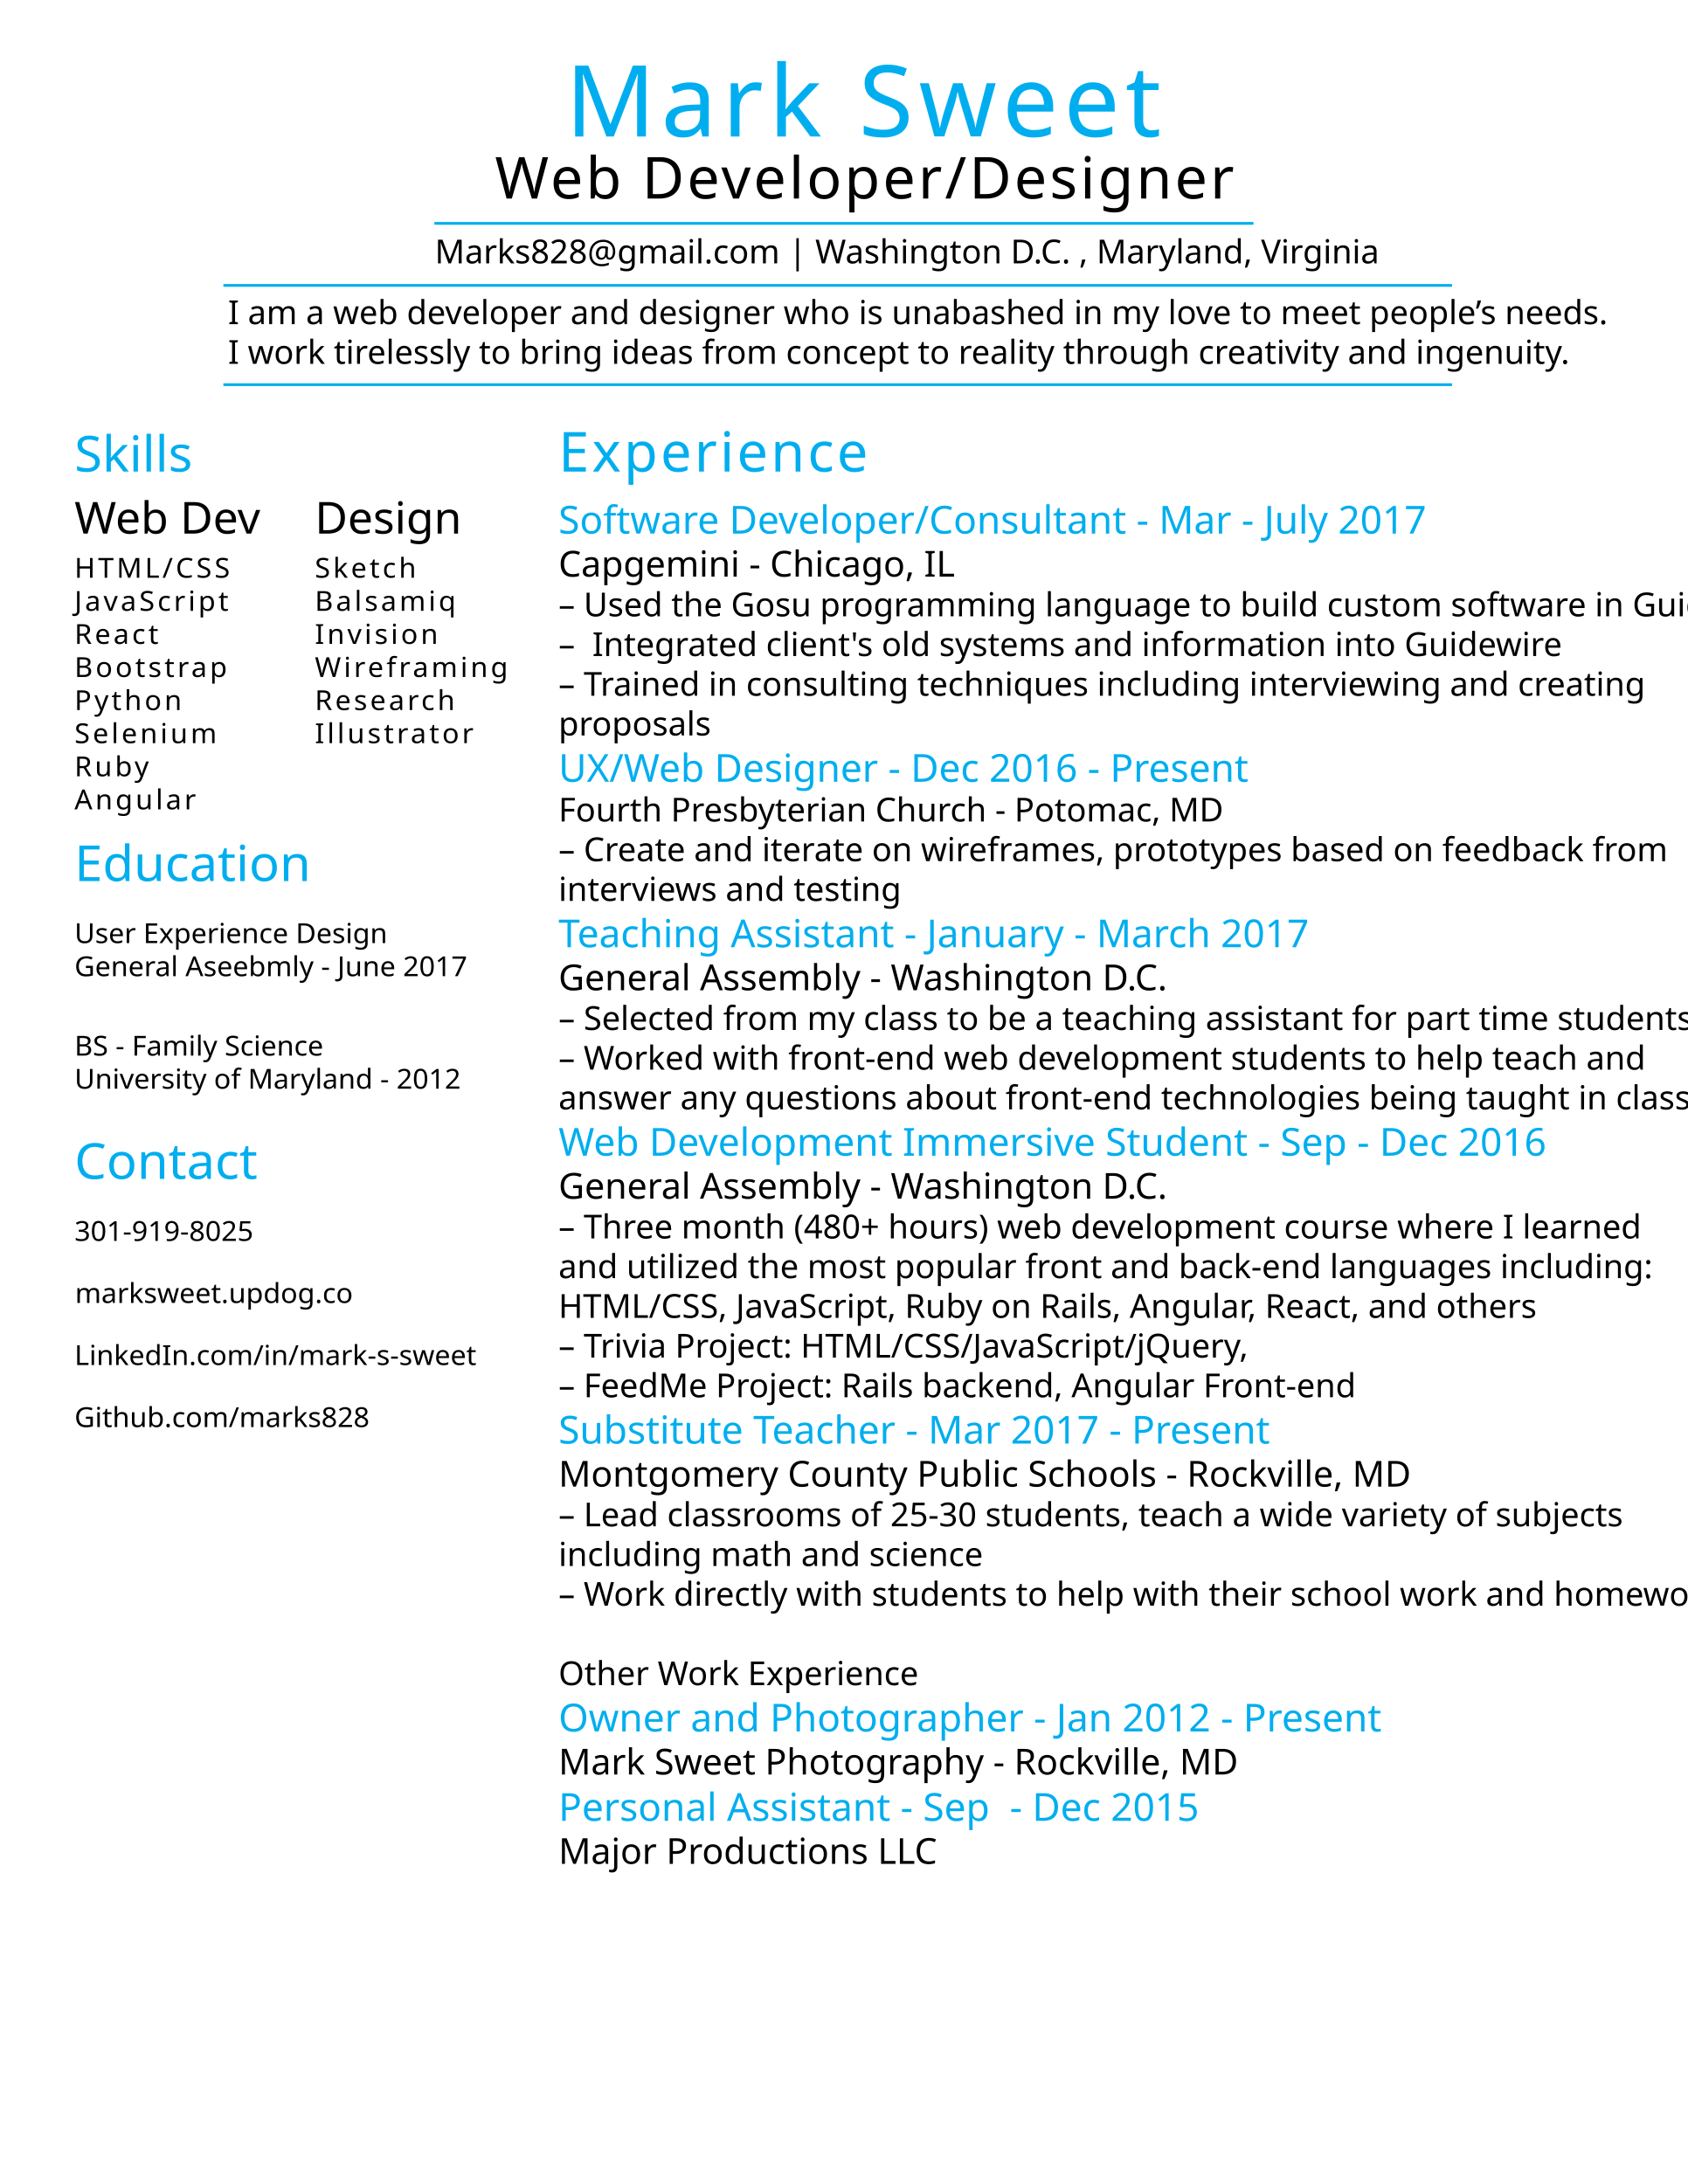
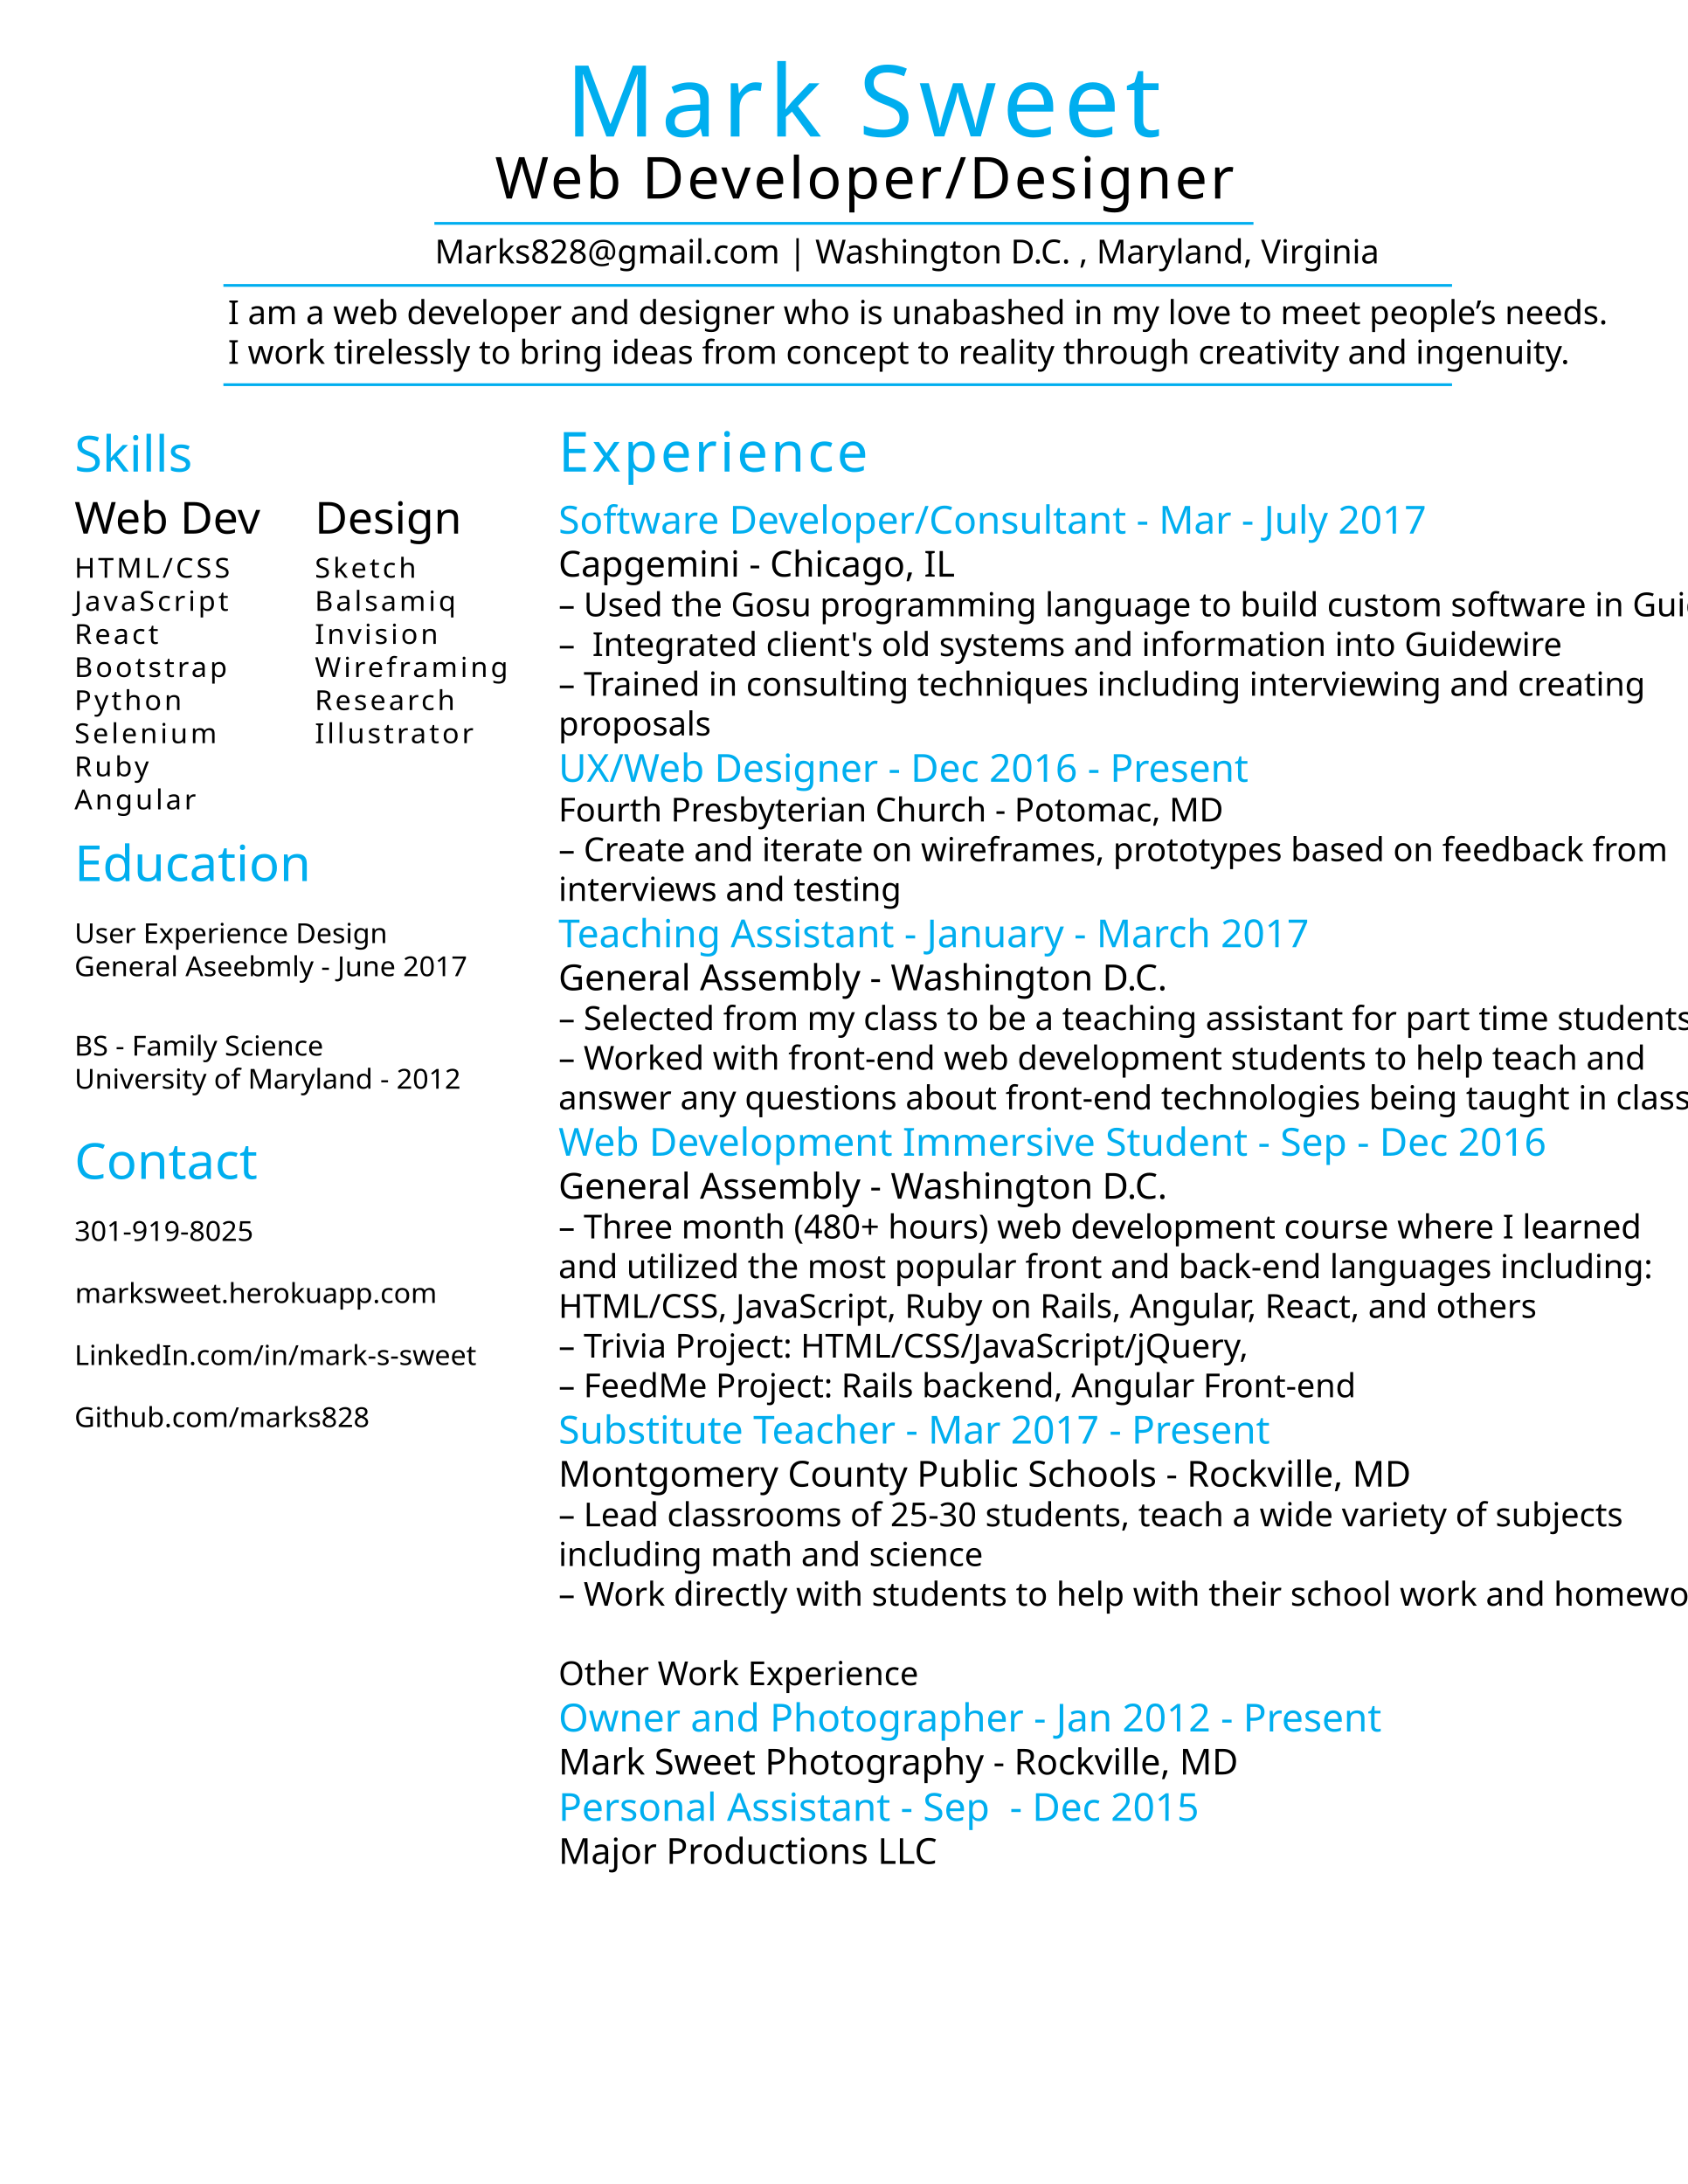
<svg xmlns="http://www.w3.org/2000/svg" version="1.1" id="Layer_1" x="0px" y="0px" viewBox="0 0 612 792" style="enable-background:new 0 0 612 792;" xml:space="preserve">
  <style type="text/css">
	.st0{fill:#00AEEF;}
	.st1{font-family:'SourceSansPro-Semibold';}
	.st2{font-size:36px;}
	.st3{letter-spacing:2;}
	.st4{font-family:'SourceSansPro-Regular';}
	.st5{font-size:21px;}
	.st6{letter-spacing:1;}
	.st7{font-size:14px;}
	.st8{font-size:13px;}
	.st9{font-family:'SourceSansPro-Light';}
	.st10{font-size:12px;}
	.st11{font-family:'MyriadPro-Regular';}
	.st12{font-size:16px;}
	.st13{font-family:'FiraSans-ExtraLight';}
	.st14{font-size:10px;}
	.st15{font-size:18px;}
	.st16{font-size:20px;}
	.st17{fill:none;}
	.st18{fill:none;stroke:#00AEEF;stroke-miterlimit:10;}
</style>
  <text transform="matrix(1 0 0 1 205.0572 49.5002)" class="st0 st1 st2 st3">Mark Sweet</text>
  <text transform="matrix(1 0 0 1 179.4669 71.9998)" class="st4 st5 st6">Web Developer/Designer</text>
  <text transform="matrix(1 0 0 1 202.5002 193.5)">
    <tspan x="0" y="0" class="st0 st1 st7">Software Developer/Consultant - Mar - July 2017</tspan>
    <tspan x="0" y="15.6" class="st4 st8">Capgemini - Chicago, IL</tspan>
    <tspan x="0" y="30" class="st9 st10">– Used the Gosu programming language to build custom software in Guidewire</tspan>
    <tspan x="0" y="44.4" class="st9 st10">–  Integrated client's old systems and information into Guidewire</tspan>
    <tspan x="0" y="58.8" class="st9 st10">– Trained in consulting techniques including interviewing and creating </tspan>
    <tspan x="0" y="73.2" class="st9 st10">proposals</tspan>
    <tspan x="0" y="90" class="st0 st1 st7">UX/Web Designer - Dec 2016 - Present</tspan>
    <tspan x="0" y="104.4" class="st4 st10">Fourth Presbyterian Church - Potomac, MD</tspan>
    <tspan x="0" y="118.8" class="st9 st10">– Create and iterate on wireframes, prototypes based on feedback from </tspan>
    <tspan x="0" y="133.2" class="st9 st10">interviews and testing</tspan>
    <tspan x="0" y="150" class="st0 st1 st7">Teaching Assistant - January - March 2017</tspan>
    <tspan x="0" y="165.6" class="st4 st8">General Assembly - Washington D.C.</tspan>
    <tspan x="0" y="180" class="st9 st10">– Selected from my class to be a teaching assistant for part time students</tspan>
    <tspan x="0" y="194.4" class="st9 st10">– Worked with front-end web development students to help teach and </tspan>
    <tspan x="0" y="208.8" class="st9 st10">answer any questions about front-end technologies being taught in class</tspan>
    <tspan x="0" y="225.6" class="st0 st1 st7">Web Development Immersive Student - Sep - Dec 2016</tspan>
    <tspan x="0" y="241.2" class="st4 st8">General Assembly - Washington D.C.</tspan>
    <tspan x="0" y="255.6" class="st9 st10">– Three month (480+ hours) web development course where I learned </tspan>
    <tspan x="0" y="270" class="st9 st10">and utilized the most popular front and back-end languages including: </tspan>
    <tspan x="0" y="284.4" class="st9 st10">HTML/CSS, JavaScript, Ruby on Rails, Angular, React, and others</tspan>
    <tspan x="0" y="298.8" class="st9 st10">– Trivia Project: HTML/CSS/JavaScript/jQuery, </tspan>
    <tspan x="0" y="313.2" class="st9 st10">– FeedMe Project: Rails backend, Angular Front-end</tspan>
    <tspan x="0" y="330" class="st0 st1 st7">Substitute Teacher - Mar 2017 - Present</tspan>
    <tspan x="0" y="345.6" class="st4 st8">Montgomery County Public Schools - Rockville, MD</tspan>
    <tspan x="0" y="360" class="st9 st10">– Lead classrooms of 25-30 students, teach a wide variety of subjects </tspan>
    <tspan x="0" y="374.4" class="st9 st10">including math and science</tspan>
    <tspan x="0" y="388.8" class="st9 st10">– Work directly with students to help with their school work and homework</tspan>
    <tspan x="0" y="417.6" class="st11 st10">Other Work Experience</tspan>
    <tspan x="0" y="434.4" class="st0 st1 st7">Owner and Photographer - Jan 2012 - Present</tspan>
    <tspan x="0" y="450" class="st4 st8">Mark Sweet Photography - Rockville, MD</tspan>
    <tspan x="0" y="466.8" class="st0 st1 st7">Personal Assistant - Sep  - Dec 2015</tspan>
    <tspan x="0" y="482.4" class="st4 st8">Major Productions LLC</tspan>
  </text>
  <g>
    <text transform="matrix(1.0194 0 0 1 26.9995 193.5)" class="st11 st12">Web Dev</text>
    <text transform="matrix(1.0194 0 0 1 27 209.5)">
      <tspan x="0" y="0" class="st13 st14 st6">HTML/CSS</tspan>
      <tspan x="0" y="12" class="st13 st14 st6">JavaScript</tspan>
      <tspan x="0" y="24" class="st13 st14 st6">React</tspan>
      <tspan x="0" y="36" class="st13 st14 st6">Bootstrap</tspan>
      <tspan x="0" y="48" class="st13 st14 st6">Python</tspan>
      <tspan x="0" y="60" class="st13 st14 st6">Selenium</tspan>
      <tspan x="0" y="72" class="st13 st14 st6">Ruby</tspan>
      <tspan x="0" y="84" class="st13 st14 st6">Angular</tspan>
    </text>
  </g>
  <g>
    <text transform="matrix(1.0194 0 0 1 114.1582 193.5)" class="st11 st12">Design</text>
    <text transform="matrix(1.0194 0 0 1 114.1577 209.5)">
      <tspan x="0" y="0" class="st13 st14 st6">Sketch</tspan>
      <tspan x="0" y="12" class="st13 st14 st6">Balsamiq</tspan>
      <tspan x="0" y="24" class="st13 st14 st6">Invision</tspan>
      <tspan x="0" y="36" class="st13 st14 st6">Wireframing</tspan>
      <tspan x="0" y="48" class="st13 st14 st6">Research</tspan>
      <tspan x="0" y="60" class="st13 st14 st6">Illustrator</tspan>
    </text>
  </g>
  <text transform="matrix(1.0194 0 0 1 27.0005 319.5)" class="st0 st1 st15">Education</text>
  <text transform="matrix(1.0194 0 0 1 27 342)">
    <tspan x="0" y="0" class="st13 st14">User Experience Design</tspan>
    <tspan x="0" y="12" class="st13 st14">General Aseebmly - June 2017</tspan>
    <tspan x="0" y="40.8" class="st13 st14">BS - Family Science</tspan>
    <tspan x="0" y="52.8" class="st13 st14">University of Maryland - 2012</tspan>
  </text>
  <text transform="matrix(1 0 0 1 202.4998 170.9999)" class="st0 st1 st16 st6">Experience</text>
  <g>
</g>
  <text transform="matrix(1.0179 0 0 1 27 171)" class="st0 st1 st15">Skills</text>
  <rect x="82.7" y="109" class="st17" width="446.7" height="32.7" />
  <text transform="matrix(1 0 0 1 82.6667 117.5438)">
    <tspan x="0" y="0" class="st4 st10">I am a web developer and designer who is unabashed in my love to meet people’s needs. </tspan>
    <tspan x="0" y="14.4" class="st4 st10">I work tirelessly to bring ideas from concept to reality through creativity and ingenuity.</tspan>
  </text>
  <line class="st18" x1="81" y1="139.5" x2="526.5" y2="139.5" />
  <line class="st18" x1="157.5" y1="81" x2="454.5" y2="81" />
  <line class="st18" x1="81" y1="103.5" x2="526.5" y2="103.5" />
  <text transform="matrix(1 0 0 1 157.6707 95.5)" class="st11 st10">Marks828@gmail.com | Washington D.C. , Maryland, Virginia</text>
  <text transform="matrix(1.0194 0 0 1 27.0005 427.5)" class="st0 st1 st15">Contact</text>
  <text transform="matrix(1.0194 0 0 1 27 450)" class="st13 st14">301-919-8025</text>
  <text transform="matrix(1.0194 0 0 1 27 495)" class="st13 st14">LinkedIn.com/in/mark-s-sweet</text>
  <text transform="matrix(1.0194 0 0 1 27 517.5)" class="st13 st14">Github.com/marks828</text>
-   <text transform="matrix(1.0194 0 0 1 27.2002 472.5)" class="st13 st14">marksweet.updog.co</text>
+   <text transform="matrix(1.0194 0 0 1 27.2002 472.5)" class="st13 st14">marksweet.herokuapp.com</text>
</svg>
